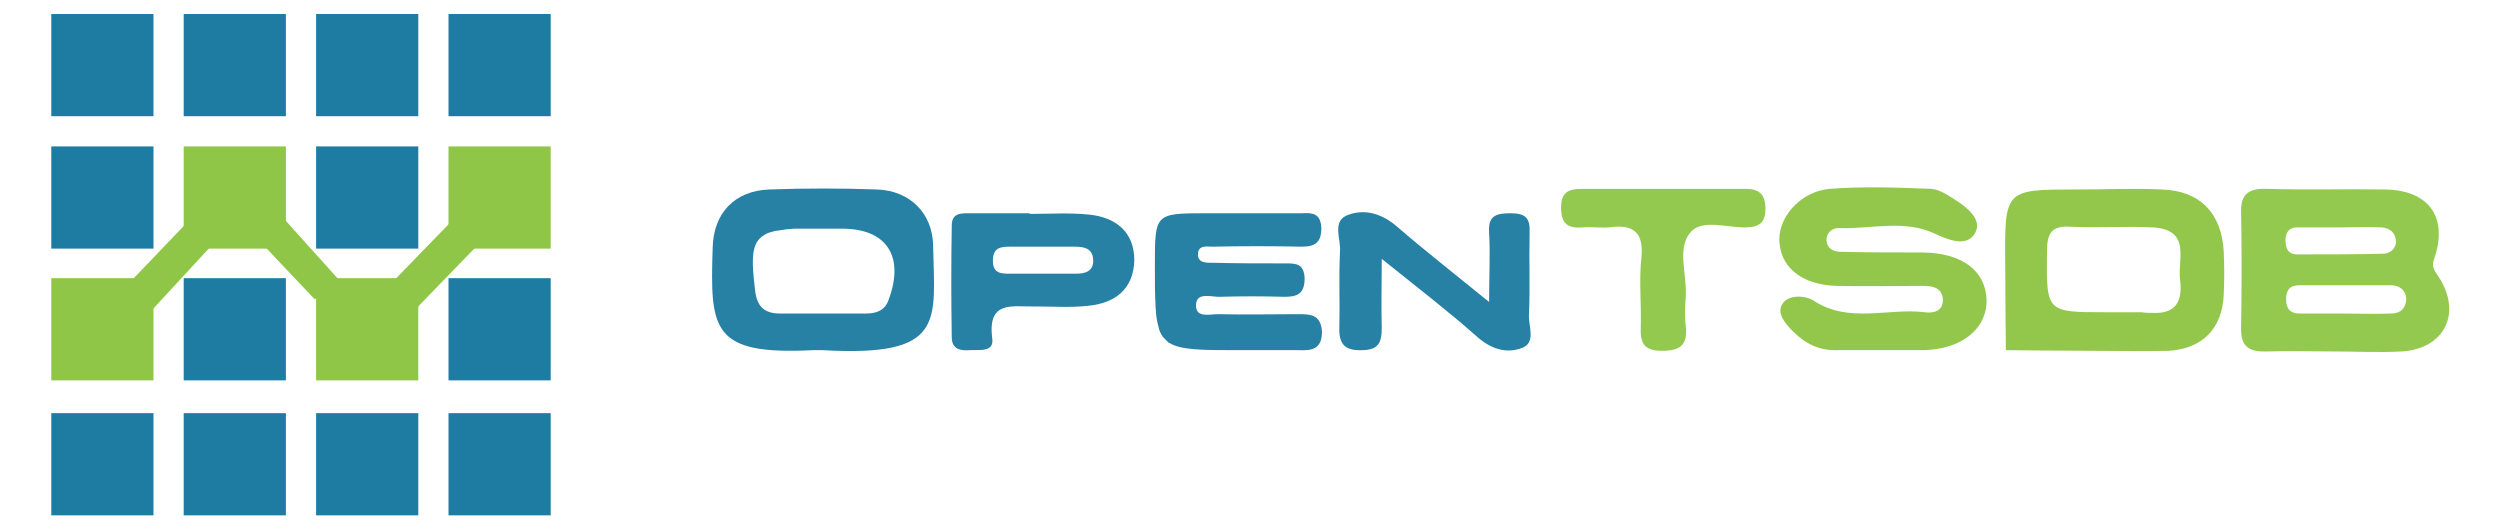
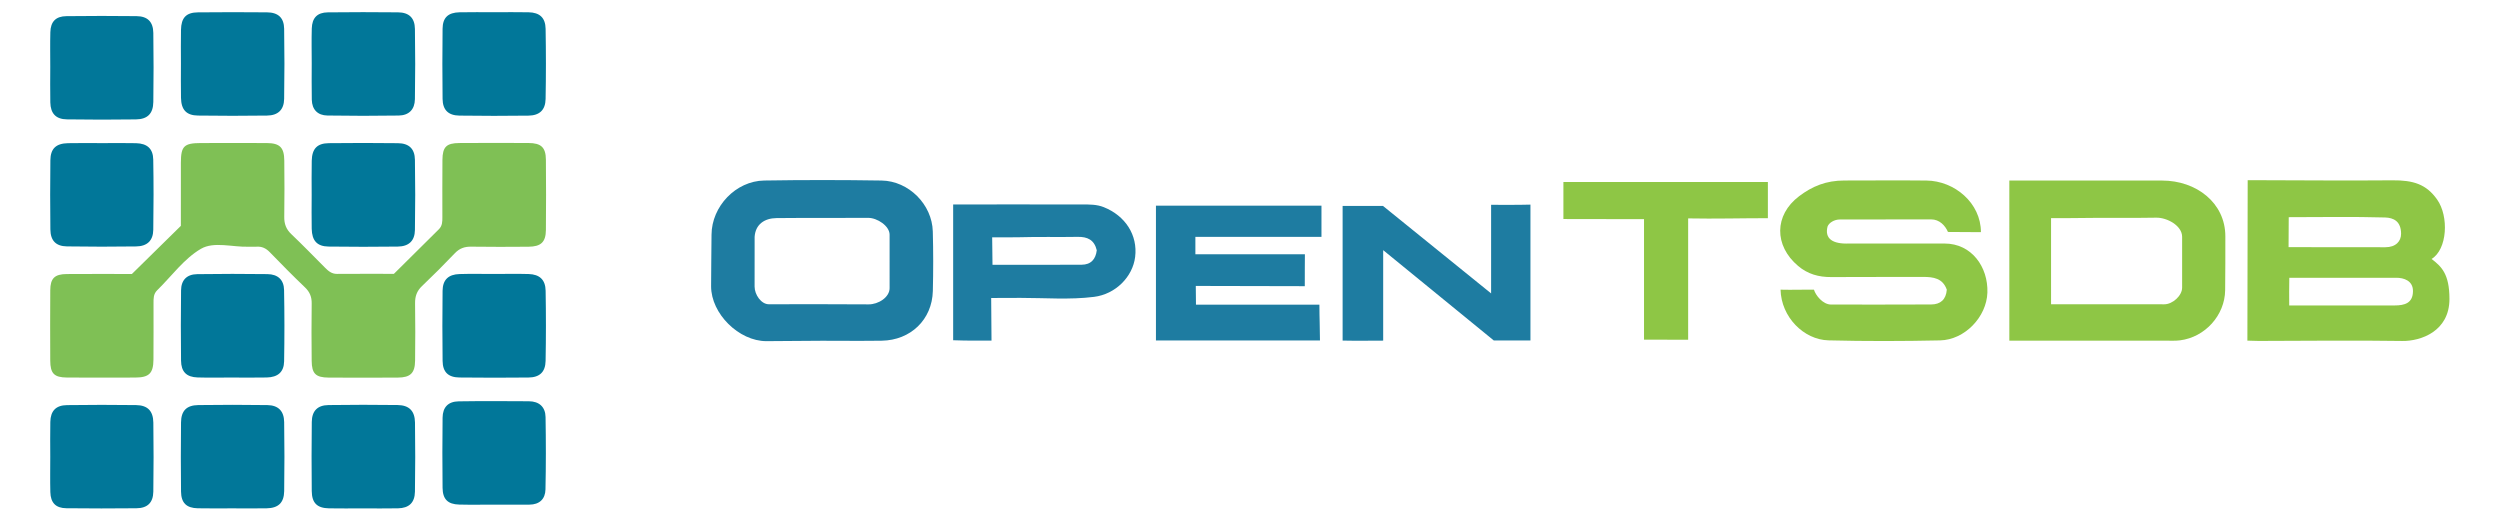
- <svg xmlns="http://www.w3.org/2000/svg" version="1.1" id="Layer_1" x="0px" y="0px" viewBox="1.52 7.82 388.96 82.16" style="enable-background:new 0 0 391 99.6;" xml:space="preserve">
-   <style type="text/css">
- 	.st0{fill:#8CAFC4;}
- 	.st1{fill:#1777BB;}
- 	.st2{fill:#EB9B23;}
- 	.st3{fill:url(#symbol_1_);}
- 	.st4{fill:url(#SVGID_1_);}
- 	.st5{fill:url(#SVGID_2_);}
- 	.st6{fill:url(#SVGID_3_);}
- 	.st7{fill:url(#SVGID_4_);}
- 	.st8{fill:url(#SVGID_5_);}
- 	.st9{fill:url(#SVGID_6_);}
- 	.st10{fill:url(#SVGID_7_);}
- 	.st11{fill:none;}
- 	.st12{fill:#ED262A;}
- 	.st13{fill:#868689;}
- 	.st14{fill:#1E7CA2;}
- 	.st15{fill:#8FC647;}
- 	.st16{fill:#94C94F;}
- 	.st17{fill:#92C74B;}
- 	.st18{fill:#2781A5;}
- </style>
-   <g>
+ <svg xmlns="http://www.w3.org/2000/svg" version="1.1" x="0px" y="0px" height="133px" viewBox="8.84 18.1 476.32 98.8" enable-background="new 0 0 496 133" xml:space="preserve">
+   <g id="Layer_1">
+     <path fill-rule="evenodd" clip-rule="evenodd" fill="#8EC645" d="M466.539,83.065c-9.109-0.136-18.223-0.026-27.334-0.007   C438.448,83.061,437.688,83,437.03,83c0-2.213,0.057-28.021,0.057-30.562c0.788,0,1.111-0.006,1.744-0.005   c8.605,0.016,17.211,0.099,25.815,0.023c3.973-0.035,6.47,0.729,8.541,3.669c2.266,3.217,1.938,9.5-1.062,11.312   c1.859,1.438,3.404,2.812,3.404,7.625C475.529,81.25,470.034,83.117,466.539,83.065z M444.875,65.188   c7.308,0,11.739,0.018,18.438,0.018c2,0,3-1.143,3-2.562c0-2.393-1.442-3.061-3.049-3.107c-6.016-0.178-12.358-0.06-18.357-0.06   C444.906,61.5,444.875,63,444.875,65.188z M465.438,71.024c-7.431,0-13.223,0-20.422,0c-0.049,1.887-0.016,3.413-0.016,5.28   c6.543,0,13.549,0.011,20.095-0.007c1.881-0.005,3.483-0.423,3.483-2.757C468.578,71.562,466.812,71.024,465.438,71.024z" />
+     <path fill-rule="evenodd" clip-rule="evenodd" fill="#8EC645" d="M357.036,61.274c-0.575,2.267,0.919,3.36,4.134,3.223   c6,0,12.125,0.003,18.171,0.003c5.162,0,8.316,4.482,8.153,9.355c-0.154,4.623-4.299,8.997-9.021,9.1   c-7.079,0.152-14.168,0.174-21.246-0.007c-4.734-0.12-9.017-4.449-9.142-9.657c1.083,0,2.201,0.05,3.289,0.014   c1.131-0.038,2.264-0.009,3.078-0.009c0.3,1.037,1.675,2.829,3.263,2.829c5.956,0,12.516,0.022,19.076-0.016   c1.752-0.01,2.823-0.921,2.969-2.814c-0.772-2.192-2.562-2.445-4.567-2.433c-5.818,0.032-11.637-0.019-17.455,0.027   c-2.372,0.019-4.473-0.567-6.309-2.118c-4.581-3.87-4.583-9.677,0.195-13.29c2.515-1.9,5.147-2.989,8.618-2.989   c5.142,0,10.443-0.05,15.629,0.006c5.384,0.057,10.39,4.294,10.39,9.836c-2.176,0-4.426-0.039-6.279-0.039   c-0.521-1.211-1.604-2.396-3.212-2.396c-7.395,0-13.768,0.018-17.385,0.018C358.332,59.916,357.295,60.541,357.036,61.274z" />
+     <path fill-rule="evenodd" clip-rule="evenodd" fill="#8EC645" d="M391.673,52.496c6.359,0,12.415,0.001,18.47,0   c3.544,0,7.024,0.004,10.627,0.004c6.543,0,12.061,4.25,12.061,10.625c0,3.812,0.005,6.604-0.038,10.272   c-0.055,4.776-3.826,8.952-8.604,9.548c-0.874,0.109-1.769,0.064-2.654,0.064c-9.852,0.004-19.703,0.003-29.86,0.003   C391.673,72.857,391.673,62.951,391.673,52.496z M399.624,76.07c7.466,0,14.52-0.011,21.572,0.008   c1.591,0.003,3.399-1.652,3.399-3.162c0-3.865,0-5.838,0-9.708c0-2.103-2.859-3.675-4.932-3.635   c-5.052,0.098-10.107-0.015-15.16,0.071c-1.583,0.028-3.248,0.022-4.88,0.022C399.624,64.785,399.624,70.419,399.624,76.07z" />
+     <path fill-rule="evenodd" clip-rule="evenodd" fill="#1E7CA1" d="M165.464,83.023c-3.537,0-6.964,0.076-10.6,0.076   c-5.244,0-10.539-5.225-10.539-10.447c0-3.215,0.065-6.556,0.082-9.84c0.028-5.384,4.616-10.231,10.04-10.318   c7.449-0.121,14.903-0.116,22.353,0.002c5.187,0.082,9.625,4.559,9.764,9.695c0.103,3.786,0.103,7.579,0.007,11.365   c-0.138,5.433-4.223,9.374-9.739,9.457C173.042,83.07,169.252,83.024,165.464,83.023z M178.333,62.812   c0-1.667-2.372-3.215-4.076-3.203c-5.823,0.042-11.646-0.017-17.469,0.043c-2.303,0.024-4.01,1.204-4.171,3.562   c0,3.035-0.006,6.348-0.006,9.485c0,1.55,1.264,3.371,2.707,3.371c6.099,0,12.55-0.035,19.001,0.022   c1.864,0.017,4.015-1.344,4.015-3.094C178.333,69.139,178.333,66.768,178.333,62.812z" />
+     <path fill-rule="evenodd" clip-rule="evenodd" fill="#1E7CA1" d="M260.617,57.283c0,2.088,0,3.816,0,5.948   c-8.053,0-16.461,0-24.023,0c0,1.426,0,2.176,0,3.31c6.42,0,14.106,0,20.865,0c0,2-0.036,3.86-0.02,6.084   c-6.869,0-14.574-0.047-20.768-0.047c0,1.375,0.035,2.172,0.035,3.569c7.748,0,15.625,0,23.517,0c0,2.519,0.107,4.519,0.107,6.815   c-10.401,0-20.689,0-31.25,0c0-8.615,0-17.007,0-25.68C239.528,57.283,249.94,57.283,260.617,57.283z" />
+     <path fill-rule="evenodd" clip-rule="evenodd" fill="#1E7CA1" d="M292.937,74.003c0-6.11,0-11.488,0-16.879   c2.442,0,4.906,0.031,7.496-0.039c0,8.789,0,17.204,0,25.877c-2.416,0-4.633,0-6.992,0c-6.765-5.523-13.666-11.158-21.066-17.2   c0,6.018,0,11.77,0,17.237c-2.58,0-5.026,0.052-7.728-0.009c0-8.6,0-17.003,0-25.656c2.396,0,5.182-0.001,7.688-0.001   C279.155,62.855,285.486,67.97,292.937,74.003z" />
+     <path fill-rule="evenodd" clip-rule="evenodd" fill="#1E7CA1" d="M197.688,74.875c0,2.651,0.063,5.625,0.063,8.125   c-2.376,0-4.614,0.026-7.308-0.075c0-8.502,0-17.236,0-25.862c0.745,0,17.018-0.035,24.593-0.008   c1.381,0.004,2.764-0.02,4.101,0.514c4.14,1.653,6.493,5.352,5.979,9.492c-0.467,3.78-3.716,7.087-7.838,7.601   c-4.644,0.581-9.328,0.189-13.995,0.194C201.679,74.856,199.625,74.875,197.688,74.875z M197.938,68.548   c5.687,0,11.458,0.014,16.961-0.009c1.822-0.007,2.706-1.067,2.906-2.758c-0.472-1.985-1.772-2.589-3.649-2.552   c-3.647,0.071-7.298-0.04-10.942,0.07c-1.689,0.051-3.715,0.014-5.338,0.014C197.875,64.773,197.938,66.625,197.938,68.548z" />
+     <path fill-rule="evenodd" clip-rule="evenodd" fill="#8EC645" d="M330.48,82.832c-3.102,0-5.602-0.02-8.408-0.02   c0-7.619,0-15.124,0-22.955c-5.193,0-10.568-0.026-15.36-0.026c0-2.429,0.001-4.625,0.001-7.06c13.005,0,26.155,0,38.957,0   c0,2.102,0.001,4.268,0.001,6.899c-5.167,0-9.973,0.142-15.19,0.04C330.48,67.369,330.48,74.977,330.48,82.832z" />
+   </g>
+   <g id="Layer_2">
    <g>
-       <path class="st11" d="M260.4,37.2c3.2,0,6.4,0,9.6,0C266.8,37.3,263.6,37.2,260.4,37.2c-4.1,0-8.2,0-12.3,0    C252.2,37.3,256.3,37.2,260.4,37.2z" />
-       <path class="st11" d="M294.3,62.4c-2.4,0-4.8,0-7.2,0C289.5,62.4,291.9,62.4,294.3,62.4c2,0,4.1,0,6.1,0    C298.4,62.4,296.4,62.4,294.3,62.4z" />
-       <path class="st11" d="M183.4,61.2c1.8,1.1,5.1,1.1,10.8,1.1c1.2,0,2.3,0,3.5,0c-1.2,0-2.3,0-3.5,0    C188.5,62.4,185.2,62.4,183.4,61.2z" />
-       <path class="st16" d="M380.3,47.9c2.1-6.3-0.9-10.5-7.7-10.6c-6.1-0.1-12.3,0.1-18.4-0.1c-2.8-0.1-4.1,0.8-4,3.7    c0.1,6,0.1,11.9,0,17.9c-0.1,3.1,1.4,3.8,4.1,3.7c3.4-0.1,6.8,0,10.2,0c3.6,0,7.2,0.2,10.7,0c6.6-0.4,9.4-5.9,5.8-11.5    C380.3,49.9,379.7,49.4,380.3,47.9z M358.9,43.2c2.2,0,4.4,0,6.6,0c0,0,0,0,0,0c2.2,0,4.4-0.1,6.6,0c1.3,0.1,2.2,0.9,2.2,2.3    c-0.1,1.2-1.1,1.8-2.1,1.8c-4.4,0.1-8.8,0.1-13.2,0.1c-1.6,0-1.9-1-1.9-2.4C357.2,43.9,357.7,43.2,358.9,43.2z M373.5,56.6    c-2.5,0.1-5.1,0-7.6,0c0,0,0,0,0,0c-2.2,0-4.4,0-6.6,0c-1.4,0-2.1-0.7-2.1-2.2c0-1.5,0.6-2.2,2.1-2.2c4.7,0,9.5,0,14.2,0    c1.3,0,2.3,0.7,2.4,2.1C375.8,56.1,374.7,56.6,373.5,56.6z" />
-       <path class="st17" d="M337.9,37.3c-4.4-0.2-8.8,0-13.3,0c-11.1,0-11.2,0-11.1,11.3c0,4.4,0.1,13.7,0.1,13.7s9.1,0.1,13.2,0.1    c4.6,0,8.4,0.1,12.1,0c5.3-0.3,8.4-3.5,8.6-8.8c0.1-2.2,0.1-4.4,0-6.6C347.2,41,343.8,37.5,337.9,37.3z M340.7,51.3    c0.4,3.1-0.4,5.4-4.3,5.2c-0.5,0-1.1,0-1.7-0.1c-1.7,0-3.3,0-5,0c-0.2,0-0.3,0-0.5,0c-9.4,0-9.3,0-9.2-9.5c0-2.8,0.7-4,3.7-3.8    c4.2,0.2,8.5-0.1,12.7,0.1C342.5,43.5,340.3,48.2,340.7,51.3z" />
-       <path class="st17" d="M300.7,47.1c-4.3,0-8.5,0-12.8-0.1c-1.1,0-2.1-0.5-2.2-1.7c-0.1-1.2,0.8-2,1.9-2c5,0.2,10.2-1.4,15,0.9    c2.2,1,4.9,2.1,6.2-0.1c1.2-2.1-1.2-4-3.1-5.2c-1.1-0.7-2.4-1.6-3.7-1.7c-5.3-0.2-10.6-0.4-15.8,0c-4.7,0.4-8.3,4.7-7.8,8.6    c0.4,3.9,3.8,6.4,9,6.5c4.4,0.1,8.9,0,13.3,0c1.4,0,2.9,0.2,3.1,2c0.1,1.9-1.4,2.3-2.8,2.1c-5.7-0.7-11.8,1.8-17.3-1.8    c-1.2-0.8-3.8-1-4.8,0.4c-1.1,1.5,0.4,3.2,1.6,4.4c1.9,1.9,4.1,3,6.9,2.9c2.4,0,4.8,0,7.2,0c2,0,4.1,0,6.1,0c6-0.1,10-3.3,9.9-7.9    C310.4,49.9,306.8,47.2,300.7,47.1z" />
-       <path class="st18" d="M138,37.3c-5.6-0.2-11.2-0.2-16.8,0c-5.4,0.2-8.7,3.7-8.8,9.1c-0.4,12.7-0.2,16.7,15.6,15.9c0.5,0,1,0,1.5,0    c19.3,1.1,17.4-4.5,17.2-16.3C146.6,41,143.1,37.5,138,37.3z M139.8,54.4c-0.6,1.8-2,2.2-3.6,2.2c-4.4,0-8.8,0-13.3,0    c-2.5,0-3.6-1.1-3.9-3.6c-0.6-5-0.6-7.4,1.4-8.6c0.3-0.2,0.7-0.4,1.2-0.5c0.3-0.1,0.6-0.2,1-0.2c0.4-0.1,0.8-0.1,1.2-0.2    c0.4,0,0.9-0.1,1.4-0.1c0.3,0,0.5,0,0.8,0c1.1,0,2.3,0,3.7,0c0.9,0,1.7,0,2.6,0C139.4,43.3,142.3,47.6,139.8,54.4z" />
-       <path class="st18" d="M203.3,56.7c-4.1,0-8.2,0.1-12.3,0c-1.2,0-3.3,0.6-3.4-1.2c-0.1-2.3,2.2-1.5,3.6-1.5c3.4-0.1,6.8-0.1,10.2,0    c2,0,3.1-0.5,3.1-2.9c-0.1-2.3-1.4-2.3-3-2.3c-3.8,0-7.5,0-11.3-0.1c-0.9,0-2.3,0.1-2.3-1.3c0-1.5,1.4-1.2,2.3-1.2    c4.6-0.1,9.2-0.1,13.8,0c2.1,0,3.1-0.6,3.1-2.9c-0.1-2.3-1.4-2.4-3-2.3c-4.9,0-9.9,0-14.8,0c-8.1,0-8.1,0-8.1,8.1    c0,2.5,0,4.5,0.1,6.2c0,0.5,0.1,1.1,0.1,1.5c0.1,0.9,0.3,1.7,0.5,2.4c0.2,0.5,0.4,0.9,0.7,1.2c0.2,0.2,0.4,0.4,0.6,0.6    c0.1,0.1,0.2,0.2,0.3,0.2c1.8,1.1,5.1,1.1,10.8,1.1c1.2,0,2.3,0,3.5,0c1.2,0,2.3,0,3.5,0c0.8,0,1.5,0,2.3,0    c2.1,0.1,3.6-0.2,3.6-2.9C207,56.6,205.2,56.7,203.3,56.7z" />
-       <path class="st18" d="M239.4,56.8c0.2-4.2,0-8.5,0.1-12.8c0.1-2.2-0.6-3-2.9-3c-2.2,0-3.6,0.3-3.4,3c0.2,3.3,0,6.6,0,10.8    c-5.4-4.4-9.9-7.9-14.3-11.7c-2.3-2-4.9-2.8-7.5-1.9c-2.8,0.9-1.2,3.8-1.4,5.8c-0.2,3.9,0,7.8-0.1,11.7c-0.1,2.6,0.8,3.7,3.5,3.6    c2.6,0,3.1-1.2,3.1-3.5c-0.1-3.1,0-6.3,0-10.7c5.6,4.5,10.3,8.1,14.7,12c2.1,1.9,4.5,2.8,7,1.9C240.6,61.2,239.3,58.6,239.4,56.8z    " />
-       <path class="st18" d="M170.9,41.2c-3-0.3-6.1-0.1-9.2-0.1c0,0,0,0,0-0.1c-3.1,0-6.1,0-9.2,0c-1.4,0-2.9-0.1-2.9,1.9    c-0.1,5.8-0.1,11.6,0,17.4c0,1.9,1.4,2.1,2.8,2c1.4-0.1,3.8,0.4,3.5-1.8c-0.8-6.1,3.3-4.9,6.7-5c2.7,0,5.5,0.2,8.2-0.1    c4.2-0.4,7.1-2.6,7.2-7.1C178,43.9,175.1,41.6,170.9,41.2z M168.9,50.4c-1.7,0-3.4,0-5.1,0c-1.7,0-3.4,0-5.1,0c-1.4,0-2.7,0-2.7-2    c0-2,1.1-2.2,2.6-2.2c3.4,0,6.7,0,10.1,0c1.4,0,2.8,0.2,2.9,2C171.7,50.1,170.3,50.4,168.9,50.4z" />
-       <path class="st16" d="M273.1,37.2c-1.1,0-2.1,0-3.2,0c-3.2,0-6.4,0-9.6,0c-4.1,0-8.2,0-12.3,0c-2.1,0-3.6,0.2-3.6,2.9    c0,2.5,1,3.3,3.4,3.1c1.4-0.1,2.7,0.1,4.1,0c3.6-0.5,5.4,0.6,5,4.7c-0.4,3.5,0,7.1-0.1,10.7c-0.1,2.4,0.3,3.8,3.3,3.8    c3,0,4-1,3.7-3.9c-0.2-1.5-0.1-3.1,0-4.6c0.2-3.4-1.4-7.4,0.7-9.9c1.8-2.2,5.8-0.7,8.8-0.8c2.3-0.1,2.9-1,2.9-3.1    C276.1,38.1,275.3,37.2,273.1,37.2z" />
-     </g>
-     <g>
-       <rect x="9.5" y="10" class="st14" width="15.9" height="15.9" />
-       <rect x="30.1" y="10" class="st14" width="15.9" height="15.9" />
-       <rect x="50.7" y="10" class="st14" width="15.9" height="15.9" />
-       <rect x="71.3" y="10" class="st14" width="15.9" height="15.9" />
-       <rect x="9.5" y="30.6" class="st14" width="15.9" height="15.9" />
-       <rect x="30.1" y="30.6" class="st15" width="15.9" height="15.9" />
-       <rect x="50.7" y="30.6" class="st14" width="15.9" height="15.9" />
-       <rect x="71.3" y="30.6" class="st15" width="15.9" height="15.9" />
-       <rect x="9.5" y="51.1" class="st15" width="15.9" height="15.9" />
-       <rect x="30.1" y="51.1" class="st14" width="15.9" height="15.9" />
-       <rect x="50.7" y="51.1" class="st15" width="15.9" height="15.9" />
-       <rect x="71.3" y="51.1" class="st14" width="15.9" height="15.9" />
-       <rect x="9.5" y="72.1" class="st14" width="15.9" height="15.9" />
-       <rect x="30.1" y="72.1" class="st14" width="15.9" height="15.9" />
-       <rect x="50.7" y="72.1" class="st14" width="15.9" height="15.9" />
-       <rect x="71.3" y="72.1" class="st14" width="15.9" height="15.9" />
-       <polygon class="st15" points="41.6,45 50.5,54.4 54.2,51.3 45.2,41.3   " />
-       <polyline class="st15" points="62.2,52.1 72.1,41.9 75.5,46.3 66,56.1   " />
-       <polygon class="st15" points="24.3,57 36.3,44 32.1,40.9 20.9,52.6   " />
+       <path fill-rule="evenodd" clip-rule="evenodd" fill="#7FC055" d="M33.969,70.303c3.255-3.2,6.237-6.132,9.33-9.172    c0-3.979-0.011-8.028,0.004-12.077c0.011-3.107,0.609-3.689,3.777-3.699c4.19-0.012,8.382-0.021,12.572,0.001    c2.499,0.013,3.33,0.835,3.353,3.338c0.034,3.572,0.054,7.146-0.006,10.717c-0.021,1.332,0.352,2.354,1.33,3.285    c2.188,2.085,4.295,4.255,6.427,6.396c0.64,0.644,1.281,1.202,2.289,1.194c3.639-0.028,7.276-0.011,10.845-0.011    c2.92-2.898,5.738-5.706,8.571-8.498c0.666-0.656,0.663-1.463,0.663-2.293c-0.001-3.641-0.019-7.282,0.013-10.923    c0.021-2.464,0.746-3.193,3.214-3.209c4.397-0.03,8.795-0.029,13.191-0.005c2.398,0.012,3.285,0.839,3.307,3.176    c0.043,4.466,0.044,8.931,0.001,13.397c-0.021,2.308-0.946,3.17-3.318,3.188c-3.64,0.028-7.282,0.044-10.923-0.011    c-1.256-0.02-2.222,0.321-3.104,1.247c-2.038,2.138-4.128,4.23-6.268,6.266c-0.982,0.933-1.334,1.965-1.314,3.293    c0.058,3.639,0.045,7.281,0.003,10.922c-0.027,2.359-0.893,3.2-3.271,3.216c-4.396,0.027-8.793,0.026-13.19,0.001    c-2.474-0.014-3.218-0.747-3.241-3.188c-0.033-3.641-0.054-7.282,0.001-10.923c0.02-1.266-0.362-2.203-1.285-3.084    c-2.284-2.181-4.504-4.432-6.701-6.701c-0.728-0.752-1.52-1.123-2.554-1.042c-0.478,0.037-0.962-0.013-1.442,0.004    c-3.081,0.112-6.639-1.054-9.128,0.403c-3.214,1.881-5.58,5.208-8.329,7.894c-0.731,0.714-0.695,1.596-0.696,2.489    c-0.002,3.572,0.017,7.145-0.013,10.718c-0.022,2.624-0.831,3.413-3.48,3.423c-4.328,0.018-8.656,0.023-12.984-0.005    c-2.452-0.016-3.186-0.759-3.199-3.225c-0.024-4.467-0.027-8.932,0.003-13.398c0.015-2.274,0.825-3.077,3.138-3.095    C25.744,70.278,29.933,70.303,33.969,70.303z" />
+       <path fill-rule="evenodd" clip-rule="evenodd" fill="#017799" d="M18.417,30.821c0.001-2.193-0.043-4.388,0.015-6.58    c0.053-2.022,1.035-3.039,3.062-3.063c4.456-0.054,8.911-0.053,13.366-0.003c2.094,0.024,3.161,1.073,3.191,3.194    c0.064,4.387,0.063,8.775,0.001,13.161c-0.032,2.219-1.104,3.29-3.317,3.319c-4.387,0.06-8.775,0.063-13.16-0.007    c-2.101-0.033-3.103-1.125-3.148-3.235C18.378,35.346,18.416,33.083,18.417,30.821z" />
+       <path fill-rule="evenodd" clip-rule="evenodd" fill="#017799" d="M18.417,105.068c0-2.192-0.039-4.387,0.011-6.579    c0.047-2.103,1.056-3.173,3.173-3.203c4.385-0.062,8.772-0.062,13.158-0.005c2.199,0.027,3.266,1.107,3.296,3.335    c0.059,4.385,0.063,8.771-0.003,13.157c-0.032,2.106-1.12,3.145-3.215,3.164c-4.454,0.045-8.91,0.05-13.363-0.004    c-2.019-0.024-2.992-1.043-3.043-3.079C18.374,109.593,18.417,107.33,18.417,105.068z" />
+       <path fill-rule="evenodd" clip-rule="evenodd" fill="#017799" d="M43.314,30.166c0-2.126-0.036-4.252,0.009-6.377    c0.049-2.317,0.983-3.311,3.228-3.334c4.388-0.045,8.778-0.044,13.167-0.004c2.118,0.018,3.226,1.03,3.26,3.125    c0.074,4.456,0.071,8.915-0.001,13.372c-0.035,2.065-1.163,3.145-3.254,3.171c-4.387,0.059-8.778,0.062-13.166-0.002    c-2.214-0.032-3.187-1.101-3.232-3.368C43.279,34.557,43.314,32.361,43.314,30.166z" />
+       <path fill-rule="evenodd" clip-rule="evenodd" fill="#017799" d="M68.232,30.111c-0.002-2.194-0.053-4.391,0.011-6.583    c0.06-2.034,1.048-3.05,3.062-3.073c4.458-0.053,8.917-0.05,13.375-0.005c2.093,0.021,3.185,1.062,3.216,3.174    c0.068,4.457,0.07,8.916-0.003,13.373c-0.034,1.973-1.143,3.085-3.098,3.117c-4.525,0.07-9.053,0.07-13.578-0.004    c-1.842-0.03-2.926-1.12-2.97-3.003C68.193,34.776,68.235,32.443,68.232,30.111z" />
+       <path fill-rule="evenodd" clip-rule="evenodd" fill="#017799" d="M52.864,90.031c-2.126-0.002-4.254,0.048-6.378-0.017    c-2.114-0.064-3.13-1.078-3.153-3.216c-0.048-4.457-0.051-8.916,0.004-13.373c0.023-1.972,1.093-3.062,3.077-3.091    c4.457-0.067,8.916-0.065,13.373-0.008c1.992,0.025,3.139,1.081,3.177,3.031c0.087,4.524,0.086,9.053,0.008,13.577    c-0.036,2.049-1.188,3.042-3.318,3.087C57.391,90.07,55.127,90.033,52.864,90.031z" />
+       <path fill-rule="evenodd" clip-rule="evenodd" fill="#017799" d="M53.069,114.955c-2.193-0.003-4.388,0.038-6.581-0.014    c-2.131-0.051-3.132-1.032-3.157-3.192c-0.05-4.387-0.048-8.775-0.001-13.163c0.023-2.224,1.056-3.278,3.29-3.309    c4.388-0.059,8.776-0.061,13.164,0.004c2.072,0.031,3.165,1.126,3.197,3.227c0.068,4.387,0.069,8.776,0.004,13.163    c-0.034,2.226-1.124,3.234-3.334,3.277C57.458,114.99,55.263,114.956,53.069,114.955z" />
+       <path fill-rule="evenodd" clip-rule="evenodd" fill="#017799" d="M77.888,114.961c-2.126,0-4.254,0.035-6.379-0.009    c-2.254-0.047-3.248-1.017-3.272-3.297c-0.044-4.389-0.047-8.779,0.007-13.168c0.025-2.095,1.088-3.183,3.184-3.212    c4.388-0.064,8.78-0.062,13.168-0.005c2.196,0.031,3.281,1.121,3.312,3.338c0.059,4.389,0.062,8.779-0.009,13.168    c-0.035,2.105-1.133,3.128-3.221,3.174C82.416,114.998,80.151,114.961,77.888,114.961z" />
+       <path fill-rule="evenodd" clip-rule="evenodd" fill="#017799" d="M68.222,55.308c0.003-2.195-0.037-4.392,0.014-6.586    c0.051-2.283,1.027-3.319,3.25-3.344c4.391-0.05,8.782-0.05,13.174,0.003c2.106,0.024,3.203,1.068,3.236,3.168    c0.072,4.458,0.074,8.92-0.001,13.378c-0.036,2.07-1.166,3.127-3.272,3.153c-4.391,0.054-8.782,0.06-13.174-0.003    c-2.196-0.031-3.171-1.113-3.219-3.389C68.185,59.562,68.22,57.435,68.222,55.308z" />
+       <path fill-rule="evenodd" clip-rule="evenodd" fill="#017799" d="M102.911,114.249c-2.195-0.001-4.392,0.043-6.585-0.014    c-2.159-0.055-3.139-1.013-3.163-3.186c-0.051-4.457-0.052-8.918,0.003-13.375c0.024-1.991,1.071-3.075,3.058-3.107    c4.458-0.069,8.917-0.043,13.375-0.016c1.965,0.011,3.153,1.074,3.185,3.023c0.076,4.595,0.084,9.192-0.016,13.785    c-0.041,1.823-1.149,2.882-3.066,2.889C107.438,114.257,105.173,114.251,102.911,114.249z" />
+       <path fill-rule="evenodd" clip-rule="evenodd" fill="#017799" d="M102.968,70.298c2.196-0.003,4.392-0.052,6.585,0.012    c2.093,0.06,3.208,1.085,3.244,3.185c0.078,4.458,0.078,8.919-0.006,13.375c-0.04,2.111-1.144,3.134-3.242,3.157    c-4.392,0.047-8.783,0.049-13.172-0.004c-2.149-0.024-3.184-1.037-3.209-3.157c-0.056-4.459-0.056-8.919-0.004-13.377    c0.024-2.073,1.102-3.111,3.219-3.174C98.577,70.249,100.774,70.299,102.968,70.298z" />
+       <path fill-rule="evenodd" clip-rule="evenodd" fill="#017799" d="M102.975,20.43c2.194-0.001,4.39-0.039,6.583,0.009    c2.107,0.047,3.198,1.033,3.236,3.155c0.078,4.456,0.082,8.915-0.002,13.37c-0.04,2.091-1.156,3.139-3.26,3.167    c-4.388,0.058-8.778,0.058-13.166-0.005c-2.126-0.031-3.176-1.088-3.202-3.186c-0.053-4.456-0.054-8.915,0-13.372    c0.025-2.121,1.056-3.078,3.227-3.126C98.584,20.392,100.78,20.43,102.975,20.43z" />
+       <path fill-rule="evenodd" clip-rule="evenodd" fill="#017799" d="M28.374,45.369c2.127,0,4.256-0.042,6.382,0.012    c2.13,0.054,3.245,1.046,3.282,3.128c0.078,4.458,0.077,8.921,0.005,13.381c-0.033,2.061-1.162,3.133-3.271,3.162    c-4.392,0.06-8.785,0.065-13.176-0.006c-2.119-0.034-3.133-1.102-3.158-3.237c-0.05-4.391-0.052-8.784,0-13.176    c0.027-2.219,1.075-3.201,3.348-3.253C23.981,45.329,26.178,45.368,28.374,45.369z" />
    </g>
  </g>
</svg>
